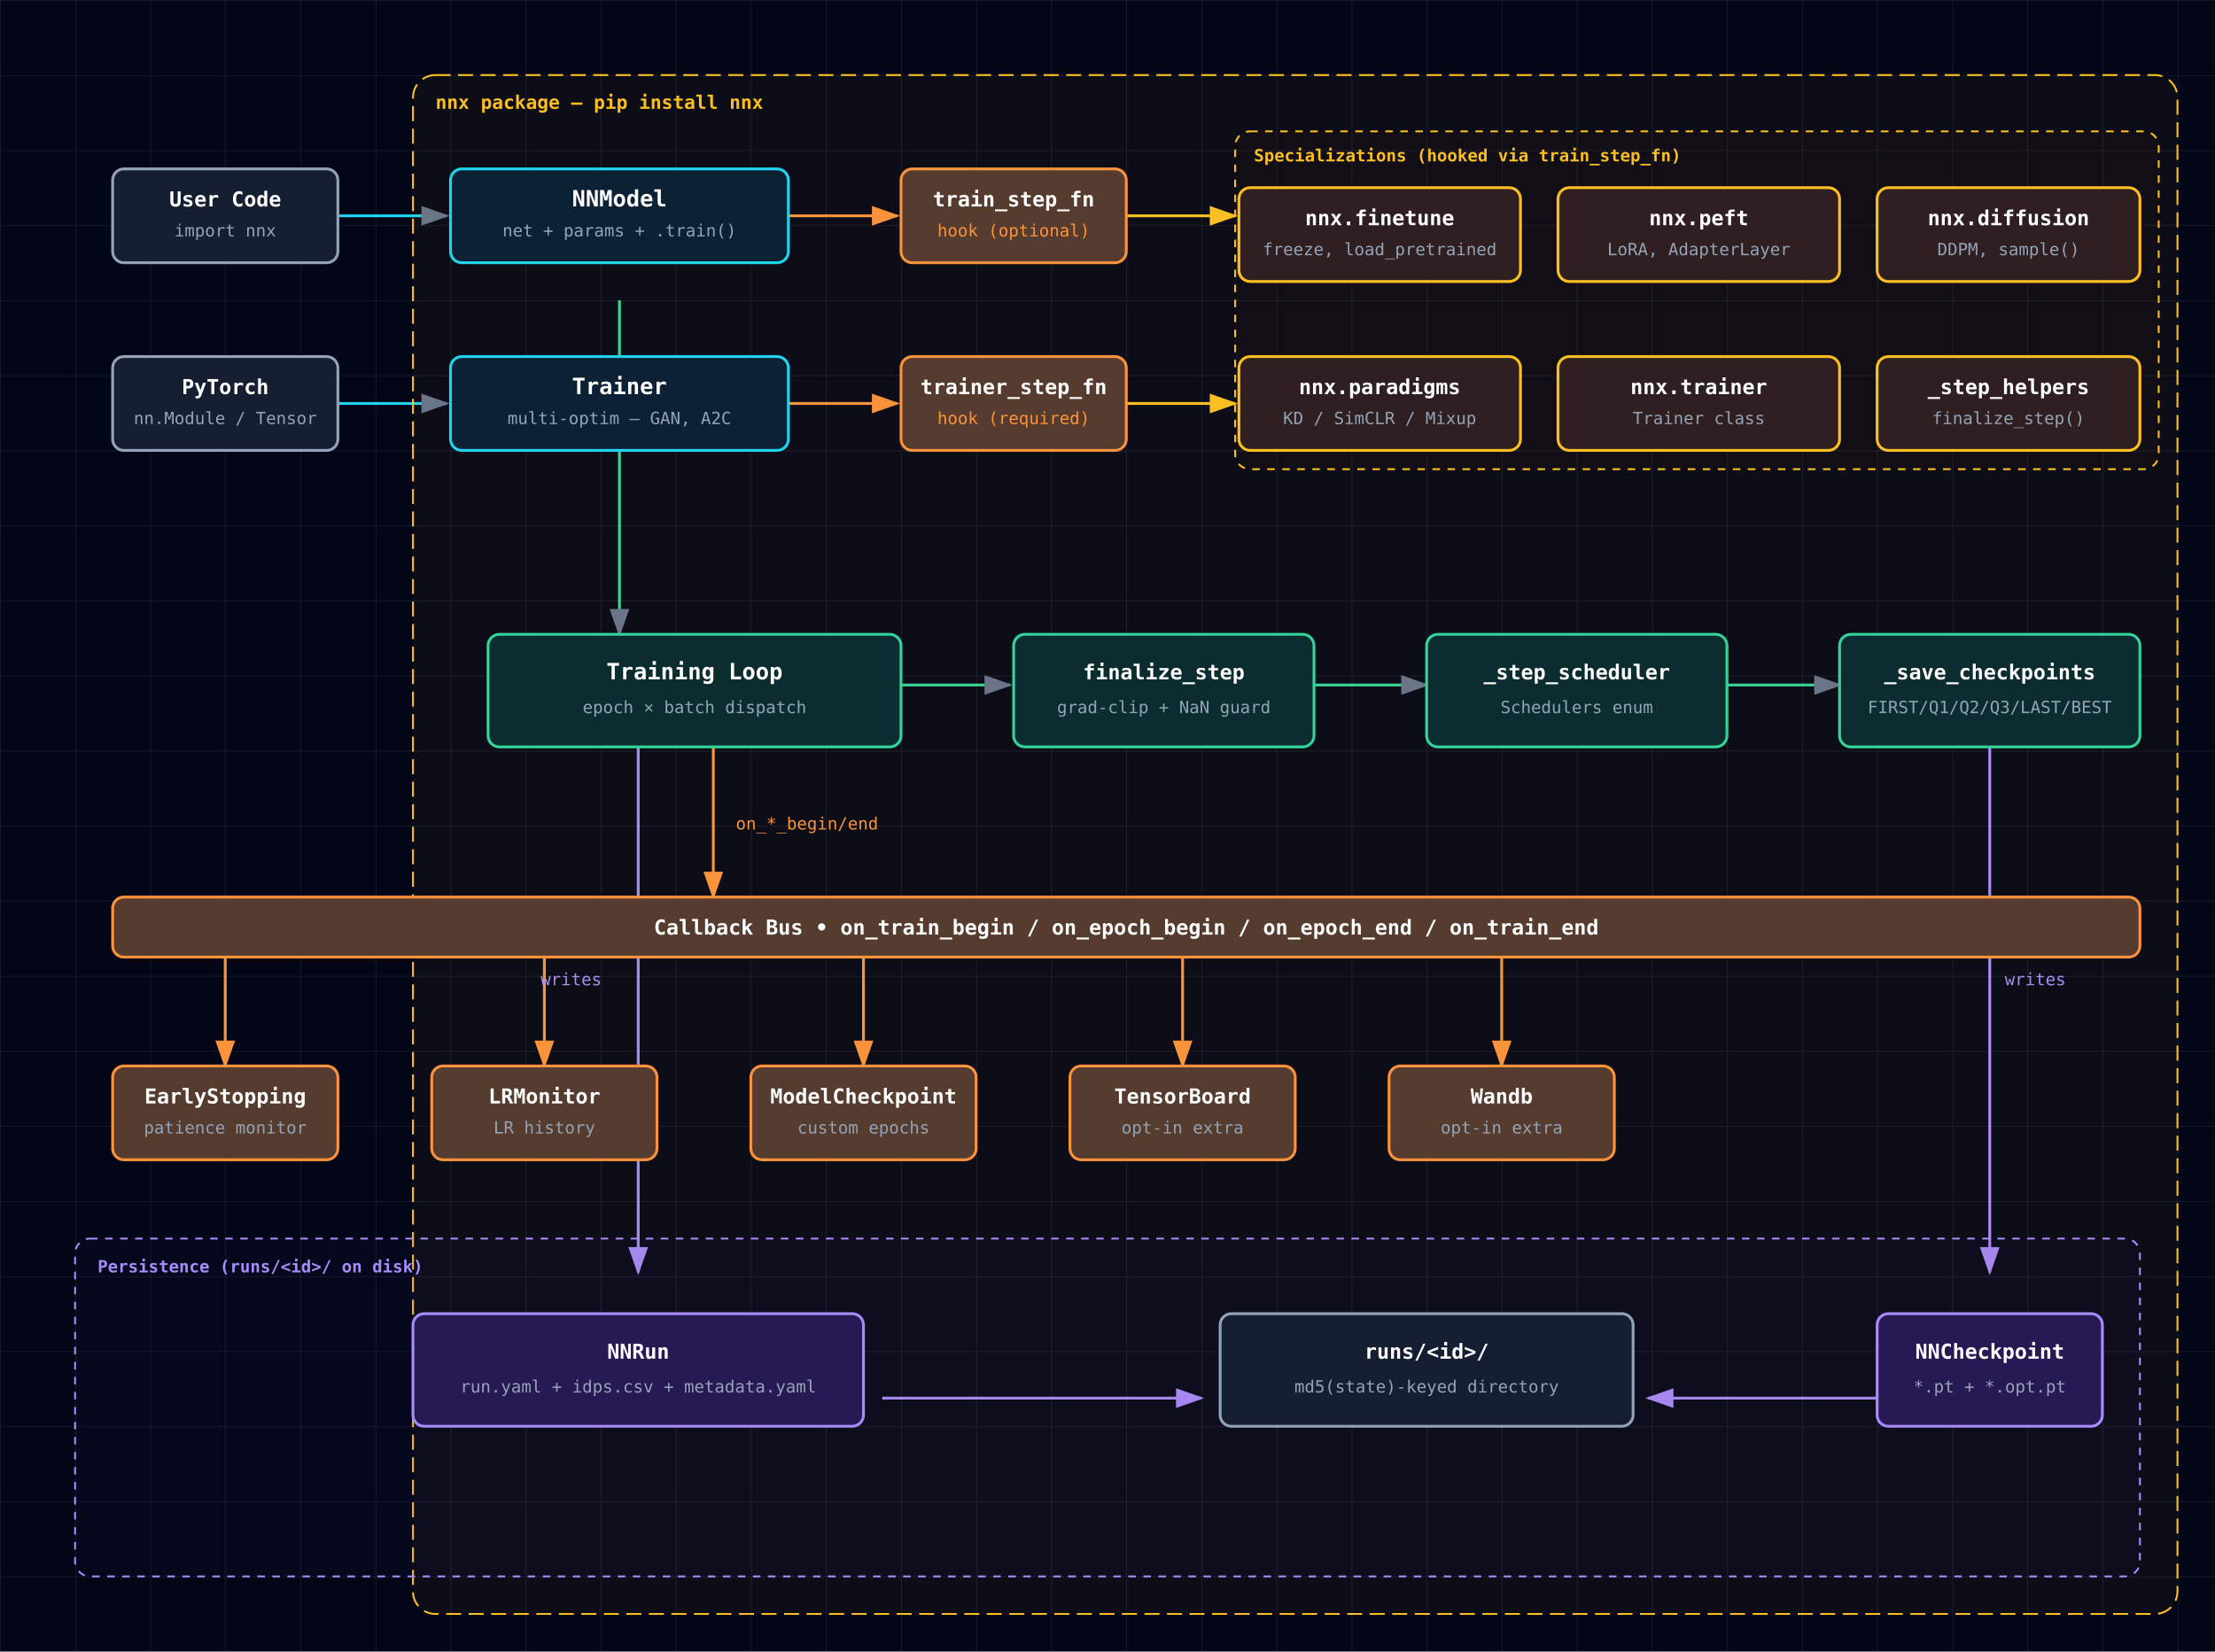
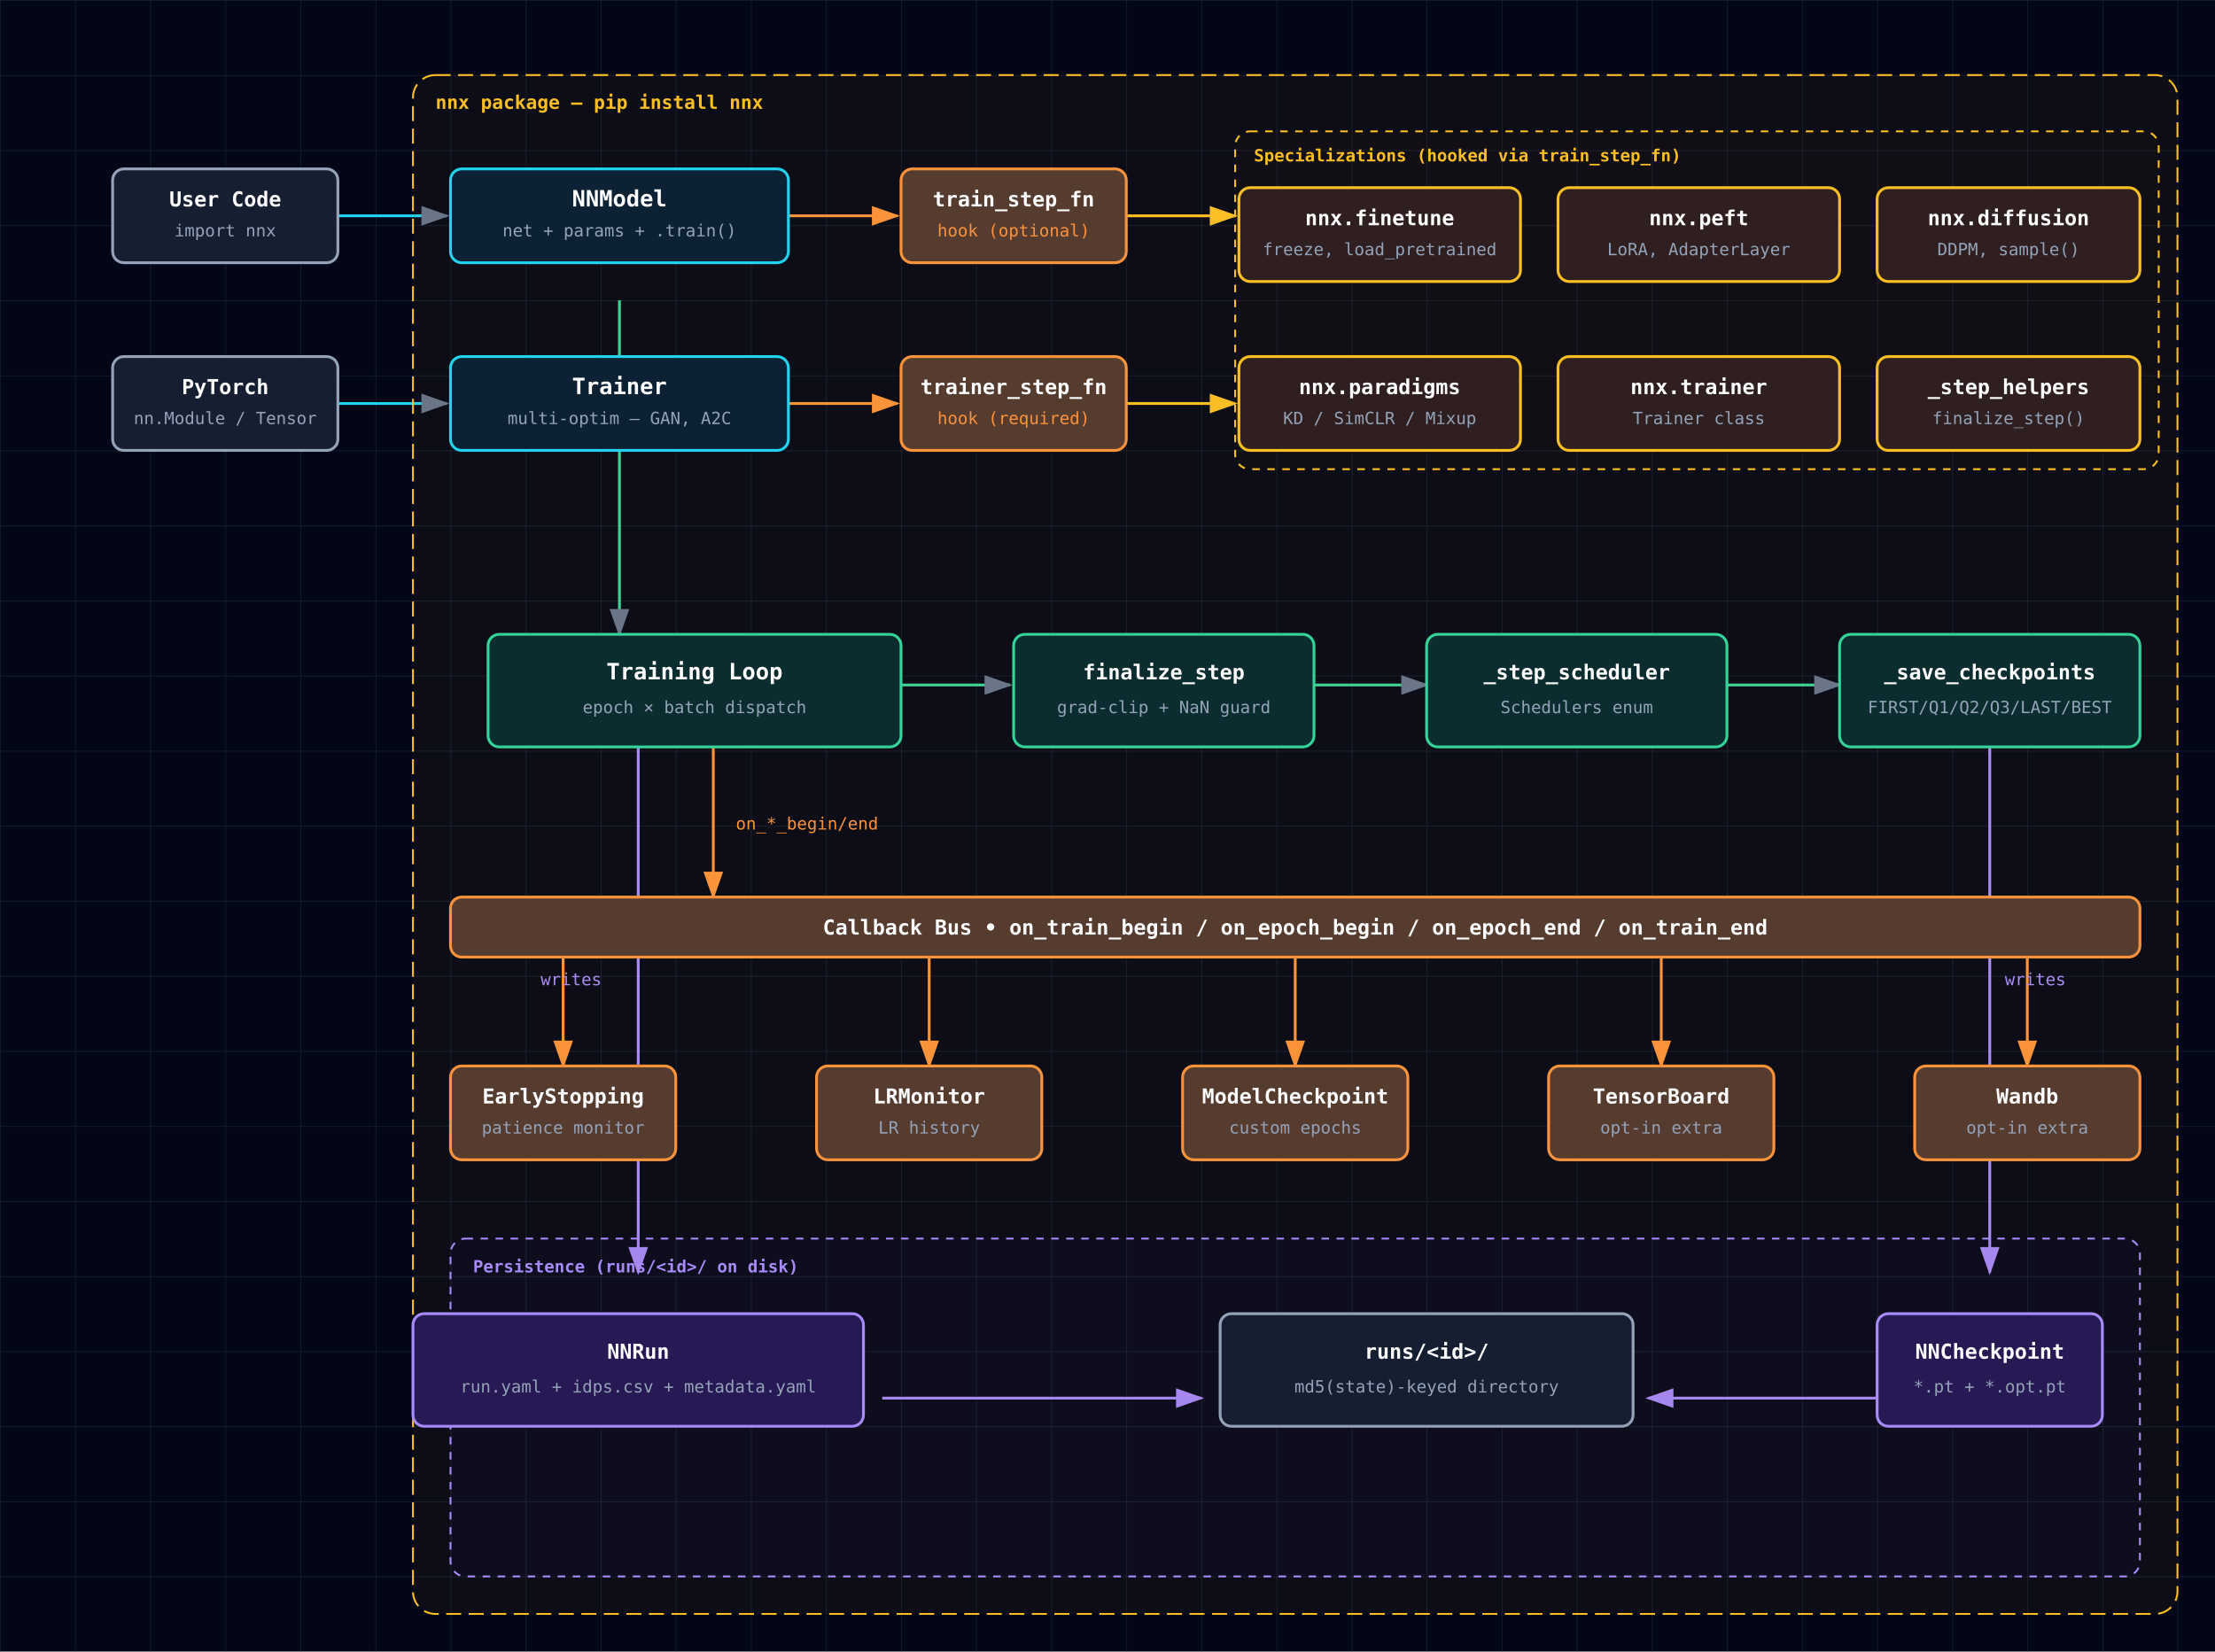
<svg xmlns="http://www.w3.org/2000/svg" viewBox="0 0 1180 880" font-family="ui-monospace, 'JetBrains Mono', 'SF Mono', Menlo, Consolas, monospace">
  <defs>
    <marker id="arrowhead" markerWidth="10" markerHeight="7" refX="9" refY="3.5" orient="auto">
      <polygon points="0 0, 10 3.5, 0 7" fill="#64748b" />
    </marker>
    <marker id="arrowhead-amber" markerWidth="10" markerHeight="7" refX="9" refY="3.5" orient="auto">
      <polygon points="0 0, 10 3.5, 0 7" fill="#fbbf24" />
    </marker>
    <marker id="arrowhead-orange" markerWidth="10" markerHeight="7" refX="9" refY="3.5" orient="auto">
      <polygon points="0 0, 10 3.5, 0 7" fill="#fb923c" />
    </marker>
    <marker id="arrowhead-violet" markerWidth="10" markerHeight="7" refX="9" refY="3.5" orient="auto">
      <polygon points="0 0, 10 3.5, 0 7" fill="#a78bfa" />
    </marker>
    <pattern id="grid" width="40" height="40" patternUnits="userSpaceOnUse">
      <path d="M 40 0 L 0 0 0 40" fill="none" stroke="#1e293b" stroke-width="0.5" />
    </pattern>
  </defs>
  <rect width="100%" height="100%" fill="#020617" />
  <rect width="100%" height="100%" fill="url(#grid)" />
  <line x1="180" y1="115" x2="238" y2="115" stroke="#22d3ee" stroke-width="1.5" marker-end="url(#arrowhead)" />
  <line x1="180" y1="215" x2="238" y2="215" stroke="#22d3ee" stroke-width="1.5" marker-end="url(#arrowhead)" />
  <line x1="420" y1="115" x2="478" y2="115" stroke="#fb923c" stroke-width="1.5" marker-end="url(#arrowhead-orange)" />
  <line x1="420" y1="215" x2="478" y2="215" stroke="#fb923c" stroke-width="1.5" marker-end="url(#arrowhead-orange)" />
  <line x1="600" y1="115" x2="658" y2="115" stroke="#fbbf24" stroke-width="1.5" marker-end="url(#arrowhead-amber)" />
  <line x1="600" y1="215" x2="658" y2="215" stroke="#fbbf24" stroke-width="1.5" marker-end="url(#arrowhead-amber)" />
  <line x1="330" y1="160" x2="330" y2="338" stroke="#34d399" stroke-width="1.5" marker-end="url(#arrowhead)" />
  <line x1="478" y1="365" x2="538" y2="365" stroke="#34d399" stroke-width="1.5" marker-end="url(#arrowhead)" />
  <line x1="700" y1="365" x2="760" y2="365" stroke="#34d399" stroke-width="1.5" marker-end="url(#arrowhead)" />
  <line x1="920" y1="365" x2="980" y2="365" stroke="#34d399" stroke-width="1.5" marker-end="url(#arrowhead)" />
  <line x1="380" y1="395" x2="380" y2="478" stroke="#fb923c" stroke-width="1.5" marker-end="url(#arrowhead-orange)" />
  <text x="392" y="442" fill="#fb923c" font-size="9">on_*_begin/end</text>
-   <line x1="120" y1="510" x2="120" y2="568" stroke="#fb923c" stroke-width="1.5" marker-end="url(#arrowhead-orange)" />
-   <line x1="290" y1="510" x2="290" y2="568" stroke="#fb923c" stroke-width="1.5" marker-end="url(#arrowhead-orange)" />
-   <line x1="460" y1="510" x2="460" y2="568" stroke="#fb923c" stroke-width="1.5" marker-end="url(#arrowhead-orange)" />
-   <line x1="630" y1="510" x2="630" y2="568" stroke="#fb923c" stroke-width="1.5" marker-end="url(#arrowhead-orange)" />
-   <line x1="800" y1="510" x2="800" y2="568" stroke="#fb923c" stroke-width="1.5" marker-end="url(#arrowhead-orange)" />
+   <line x1="300" y1="510" x2="300" y2="568" stroke="#fb923c" stroke-width="1.5" marker-end="url(#arrowhead-orange)" />
+   <line x1="495" y1="510" x2="495" y2="568" stroke="#fb923c" stroke-width="1.5" marker-end="url(#arrowhead-orange)" />
+   <line x1="690" y1="510" x2="690" y2="568" stroke="#fb923c" stroke-width="1.5" marker-end="url(#arrowhead-orange)" />
+   <line x1="885" y1="510" x2="885" y2="568" stroke="#fb923c" stroke-width="1.5" marker-end="url(#arrowhead-orange)" />
+   <line x1="1080" y1="510" x2="1080" y2="568" stroke="#fb923c" stroke-width="1.5" marker-end="url(#arrowhead-orange)" />
  <line x1="1060" y1="395" x2="1060" y2="678" stroke="#a78bfa" stroke-width="1.5" marker-end="url(#arrowhead-violet)" />
  <text x="1068" y="525" fill="#a78bfa" font-size="9">writes</text>
  <path d="M 340 395 Q 340 580 340 678" fill="none" stroke="#a78bfa" stroke-width="1.5" marker-end="url(#arrowhead-violet)" />
  <text x="288" y="525" fill="#a78bfa" font-size="9">writes</text>
  <line x1="470" y1="745" x2="640" y2="745" stroke="#a78bfa" stroke-width="1.5" marker-end="url(#arrowhead-violet)" />
  <line x1="1010" y1="745" x2="878" y2="745" stroke="#a78bfa" stroke-width="1.5" marker-end="url(#arrowhead-violet)" />
  <rect x="220" y="40" width="940" height="820" rx="12" fill="rgba(251,191,36,0.04)" stroke="#fbbf24" stroke-width="1" stroke-dasharray="8,4" />
  <text x="232" y="58" fill="#fbbf24" font-size="10" font-weight="600">nnx package — pip install nnx</text>
  <rect x="658" y="70" width="492" height="180" rx="8" fill="rgba(120,53,15,0.05)" stroke="#fbbf24" stroke-width="1" stroke-dasharray="4,4" />
  <text x="668" y="86" fill="#fbbf24" font-size="9" font-weight="600">Specializations (hooked via train_step_fn)</text>
-   <rect x="40" y="660" width="1100" height="180" rx="8" fill="rgba(76,29,149,0.05)" stroke="#a78bfa" stroke-width="1" stroke-dasharray="4,4" />
-   <text x="52" y="678" fill="#a78bfa" font-size="9" font-weight="600">Persistence (runs/&lt;id&gt;/ on disk)</text>
+   <rect x="240" y="660" width="900" height="180" rx="8" fill="rgba(76,29,149,0.05)" stroke="#a78bfa" stroke-width="1" stroke-dasharray="4,4" />
+   <text x="252" y="678" fill="#a78bfa" font-size="9" font-weight="600">Persistence (runs/&lt;id&gt;/ on disk)</text>
  <rect x="60" y="90" width="120" height="50" rx="6" fill="#0f172a" />
  <rect x="60" y="90" width="120" height="50" rx="6" fill="rgba(30,41,59,0.5)" stroke="#94a3b8" stroke-width="1.5" />
  <text x="120" y="110" fill="white" font-size="11" font-weight="600" text-anchor="middle">User Code</text>
  <text x="120" y="126" fill="#94a3b8" font-size="9" text-anchor="middle">import nnx</text>
  <rect x="60" y="190" width="120" height="50" rx="6" fill="#0f172a" />
  <rect x="60" y="190" width="120" height="50" rx="6" fill="rgba(30,41,59,0.5)" stroke="#94a3b8" stroke-width="1.5" />
  <text x="120" y="210" fill="white" font-size="11" font-weight="600" text-anchor="middle">PyTorch</text>
  <text x="120" y="226" fill="#94a3b8" font-size="9" text-anchor="middle">nn.Module / Tensor</text>
  <rect x="240" y="90" width="180" height="50" rx="6" fill="#0f172a" />
  <rect x="240" y="90" width="180" height="50" rx="6" fill="rgba(8,51,68,0.4)" stroke="#22d3ee" stroke-width="1.5" />
  <text x="330" y="110" fill="white" font-size="12" font-weight="600" text-anchor="middle">NNModel</text>
  <text x="330" y="126" fill="#94a3b8" font-size="9" text-anchor="middle">net + params + .train()</text>
  <rect x="240" y="190" width="180" height="50" rx="6" fill="#0f172a" />
  <rect x="240" y="190" width="180" height="50" rx="6" fill="rgba(8,51,68,0.4)" stroke="#22d3ee" stroke-width="1.5" />
  <text x="330" y="210" fill="white" font-size="12" font-weight="600" text-anchor="middle">Trainer</text>
  <text x="330" y="226" fill="#94a3b8" font-size="9" text-anchor="middle">multi-optim — GAN, A2C</text>
  <rect x="480" y="90" width="120" height="50" rx="6" fill="#0f172a" />
  <rect x="480" y="90" width="120" height="50" rx="6" fill="rgba(251,146,60,0.3)" stroke="#fb923c" stroke-width="1.5" />
  <text x="540" y="110" fill="white" font-size="11" font-weight="600" text-anchor="middle">train_step_fn</text>
  <text x="540" y="126" fill="#fb923c" font-size="9" text-anchor="middle">hook (optional)</text>
  <rect x="480" y="190" width="120" height="50" rx="6" fill="#0f172a" />
  <rect x="480" y="190" width="120" height="50" rx="6" fill="rgba(251,146,60,0.3)" stroke="#fb923c" stroke-width="1.5" />
  <text x="540" y="210" fill="white" font-size="11" font-weight="600" text-anchor="middle">trainer_step_fn</text>
  <text x="540" y="226" fill="#fb923c" font-size="9" text-anchor="middle">hook (required)</text>
  <rect x="660" y="100" width="150" height="50" rx="6" fill="#0f172a" />
  <rect x="660" y="100" width="150" height="50" rx="6" fill="rgba(120,53,15,0.3)" stroke="#fbbf24" stroke-width="1.5" />
  <text x="735" y="120" fill="white" font-size="11" font-weight="600" text-anchor="middle">nnx.finetune</text>
  <text x="735" y="136" fill="#94a3b8" font-size="9" text-anchor="middle">freeze, load_pretrained</text>
  <rect x="830" y="100" width="150" height="50" rx="6" fill="#0f172a" />
  <rect x="830" y="100" width="150" height="50" rx="6" fill="rgba(120,53,15,0.3)" stroke="#fbbf24" stroke-width="1.5" />
  <text x="905" y="120" fill="white" font-size="11" font-weight="600" text-anchor="middle">nnx.peft</text>
  <text x="905" y="136" fill="#94a3b8" font-size="9" text-anchor="middle">LoRA, AdapterLayer</text>
  <rect x="1000" y="100" width="140" height="50" rx="6" fill="#0f172a" />
  <rect x="1000" y="100" width="140" height="50" rx="6" fill="rgba(120,53,15,0.3)" stroke="#fbbf24" stroke-width="1.5" />
  <text x="1070" y="120" fill="white" font-size="11" font-weight="600" text-anchor="middle">nnx.diffusion</text>
  <text x="1070" y="136" fill="#94a3b8" font-size="9" text-anchor="middle">DDPM, sample()</text>
  <rect x="660" y="190" width="150" height="50" rx="6" fill="#0f172a" />
  <rect x="660" y="190" width="150" height="50" rx="6" fill="rgba(120,53,15,0.3)" stroke="#fbbf24" stroke-width="1.5" />
  <text x="735" y="210" fill="white" font-size="11" font-weight="600" text-anchor="middle">nnx.paradigms</text>
  <text x="735" y="226" fill="#94a3b8" font-size="9" text-anchor="middle">KD / SimCLR / Mixup</text>
  <rect x="830" y="190" width="150" height="50" rx="6" fill="#0f172a" />
  <rect x="830" y="190" width="150" height="50" rx="6" fill="rgba(120,53,15,0.3)" stroke="#fbbf24" stroke-width="1.5" />
  <text x="905" y="210" fill="white" font-size="11" font-weight="600" text-anchor="middle">nnx.trainer</text>
  <text x="905" y="226" fill="#94a3b8" font-size="9" text-anchor="middle">Trainer class</text>
  <rect x="1000" y="190" width="140" height="50" rx="6" fill="#0f172a" />
  <rect x="1000" y="190" width="140" height="50" rx="6" fill="rgba(120,53,15,0.3)" stroke="#fbbf24" stroke-width="1.5" />
  <text x="1070" y="210" fill="white" font-size="11" font-weight="600" text-anchor="middle">_step_helpers</text>
  <text x="1070" y="226" fill="#94a3b8" font-size="9" text-anchor="middle">finalize_step()</text>
  <rect x="260" y="338" width="220" height="60" rx="6" fill="#0f172a" />
  <rect x="260" y="338" width="220" height="60" rx="6" fill="rgba(6,78,59,0.4)" stroke="#34d399" stroke-width="1.5" />
  <text x="370" y="362" fill="white" font-size="12" font-weight="600" text-anchor="middle">Training Loop</text>
  <text x="370" y="380" fill="#94a3b8" font-size="9" text-anchor="middle">epoch × batch dispatch</text>
  <rect x="540" y="338" width="160" height="60" rx="6" fill="#0f172a" />
  <rect x="540" y="338" width="160" height="60" rx="6" fill="rgba(6,78,59,0.4)" stroke="#34d399" stroke-width="1.5" />
  <text x="620" y="362" fill="white" font-size="11" font-weight="600" text-anchor="middle">finalize_step</text>
  <text x="620" y="380" fill="#94a3b8" font-size="9" text-anchor="middle">grad-clip + NaN guard</text>
  <rect x="760" y="338" width="160" height="60" rx="6" fill="#0f172a" />
  <rect x="760" y="338" width="160" height="60" rx="6" fill="rgba(6,78,59,0.4)" stroke="#34d399" stroke-width="1.5" />
  <text x="840" y="362" fill="white" font-size="11" font-weight="600" text-anchor="middle">_step_scheduler</text>
  <text x="840" y="380" fill="#94a3b8" font-size="9" text-anchor="middle">Schedulers enum</text>
  <rect x="980" y="338" width="160" height="60" rx="6" fill="#0f172a" />
  <rect x="980" y="338" width="160" height="60" rx="6" fill="rgba(6,78,59,0.4)" stroke="#34d399" stroke-width="1.5" />
  <text x="1060" y="362" fill="white" font-size="11" font-weight="600" text-anchor="middle">_save_checkpoints</text>
  <text x="1060" y="380" fill="#94a3b8" font-size="9" text-anchor="middle">FIRST/Q1/Q2/Q3/LAST/BEST</text>
-   <rect x="60" y="478" width="1080" height="32" rx="6" fill="#0f172a" />
-   <rect x="60" y="478" width="1080" height="32" rx="6" fill="rgba(251,146,60,0.3)" stroke="#fb923c" stroke-width="1.5" />
-   <text x="600" y="498" fill="white" font-size="11" font-weight="600" text-anchor="middle">Callback Bus  •  on_train_begin / on_epoch_begin / on_epoch_end / on_train_end</text>
-   <rect x="60" y="568" width="120" height="50" rx="6" fill="#0f172a" />
-   <rect x="60" y="568" width="120" height="50" rx="6" fill="rgba(251,146,60,0.3)" stroke="#fb923c" stroke-width="1.5" />
-   <text x="120" y="588" fill="white" font-size="11" font-weight="600" text-anchor="middle">EarlyStopping</text>
-   <text x="120" y="604" fill="#94a3b8" font-size="9" text-anchor="middle">patience monitor</text>
-   <rect x="230" y="568" width="120" height="50" rx="6" fill="#0f172a" />
-   <rect x="230" y="568" width="120" height="50" rx="6" fill="rgba(251,146,60,0.3)" stroke="#fb923c" stroke-width="1.5" />
-   <text x="290" y="588" fill="white" font-size="11" font-weight="600" text-anchor="middle">LRMonitor</text>
-   <text x="290" y="604" fill="#94a3b8" font-size="9" text-anchor="middle">LR history</text>
-   <rect x="400" y="568" width="120" height="50" rx="6" fill="#0f172a" />
-   <rect x="400" y="568" width="120" height="50" rx="6" fill="rgba(251,146,60,0.3)" stroke="#fb923c" stroke-width="1.5" />
-   <text x="460" y="588" fill="white" font-size="11" font-weight="600" text-anchor="middle">ModelCheckpoint</text>
-   <text x="460" y="604" fill="#94a3b8" font-size="9" text-anchor="middle">custom epochs</text>
-   <rect x="570" y="568" width="120" height="50" rx="6" fill="#0f172a" />
-   <rect x="570" y="568" width="120" height="50" rx="6" fill="rgba(251,146,60,0.3)" stroke="#fb923c" stroke-width="1.5" />
-   <text x="630" y="588" fill="white" font-size="11" font-weight="600" text-anchor="middle">TensorBoard</text>
-   <text x="630" y="604" fill="#94a3b8" font-size="9" text-anchor="middle">opt-in extra</text>
-   <rect x="740" y="568" width="120" height="50" rx="6" fill="#0f172a" />
-   <rect x="740" y="568" width="120" height="50" rx="6" fill="rgba(251,146,60,0.3)" stroke="#fb923c" stroke-width="1.5" />
-   <text x="800" y="588" fill="white" font-size="11" font-weight="600" text-anchor="middle">Wandb</text>
-   <text x="800" y="604" fill="#94a3b8" font-size="9" text-anchor="middle">opt-in extra</text>
+   <rect x="240" y="478" width="900" height="32" rx="6" fill="#0f172a" />
+   <rect x="240" y="478" width="900" height="32" rx="6" fill="rgba(251,146,60,0.3)" stroke="#fb923c" stroke-width="1.5" />
+   <text x="690" y="498" fill="white" font-size="11" font-weight="600" text-anchor="middle">Callback Bus  •  on_train_begin / on_epoch_begin / on_epoch_end / on_train_end</text>
+   <rect x="240" y="568" width="120" height="50" rx="6" fill="#0f172a" />
+   <rect x="240" y="568" width="120" height="50" rx="6" fill="rgba(251,146,60,0.3)" stroke="#fb923c" stroke-width="1.5" />
+   <text x="300" y="588" fill="white" font-size="11" font-weight="600" text-anchor="middle">EarlyStopping</text>
+   <text x="300" y="604" fill="#94a3b8" font-size="9" text-anchor="middle">patience monitor</text>
+   <rect x="435" y="568" width="120" height="50" rx="6" fill="#0f172a" />
+   <rect x="435" y="568" width="120" height="50" rx="6" fill="rgba(251,146,60,0.3)" stroke="#fb923c" stroke-width="1.5" />
+   <text x="495" y="588" fill="white" font-size="11" font-weight="600" text-anchor="middle">LRMonitor</text>
+   <text x="495" y="604" fill="#94a3b8" font-size="9" text-anchor="middle">LR history</text>
+   <rect x="630" y="568" width="120" height="50" rx="6" fill="#0f172a" />
+   <rect x="630" y="568" width="120" height="50" rx="6" fill="rgba(251,146,60,0.3)" stroke="#fb923c" stroke-width="1.5" />
+   <text x="690" y="588" fill="white" font-size="11" font-weight="600" text-anchor="middle">ModelCheckpoint</text>
+   <text x="690" y="604" fill="#94a3b8" font-size="9" text-anchor="middle">custom epochs</text>
+   <rect x="825" y="568" width="120" height="50" rx="6" fill="#0f172a" />
+   <rect x="825" y="568" width="120" height="50" rx="6" fill="rgba(251,146,60,0.3)" stroke="#fb923c" stroke-width="1.5" />
+   <text x="885" y="588" fill="white" font-size="11" font-weight="600" text-anchor="middle">TensorBoard</text>
+   <text x="885" y="604" fill="#94a3b8" font-size="9" text-anchor="middle">opt-in extra</text>
+   <rect x="1020" y="568" width="120" height="50" rx="6" fill="#0f172a" />
+   <rect x="1020" y="568" width="120" height="50" rx="6" fill="rgba(251,146,60,0.3)" stroke="#fb923c" stroke-width="1.5" />
+   <text x="1080" y="588" fill="white" font-size="11" font-weight="600" text-anchor="middle">Wandb</text>
+   <text x="1080" y="604" fill="#94a3b8" font-size="9" text-anchor="middle">opt-in extra</text>
  <rect x="220" y="700" width="240" height="60" rx="6" fill="#0f172a" />
  <rect x="220" y="700" width="240" height="60" rx="6" fill="rgba(76,29,149,0.4)" stroke="#a78bfa" stroke-width="1.5" />
  <text x="340" y="724" fill="white" font-size="11" font-weight="600" text-anchor="middle">NNRun</text>
  <text x="340" y="742" fill="#94a3b8" font-size="9" text-anchor="middle">run.yaml + idps.csv + metadata.yaml</text>
  <rect x="650" y="700" width="220" height="60" rx="6" fill="#0f172a" />
  <rect x="650" y="700" width="220" height="60" rx="6" fill="rgba(30,41,59,0.5)" stroke="#94a3b8" stroke-width="1.5" />
  <text x="760" y="724" fill="white" font-size="11" font-weight="600" text-anchor="middle">runs/&lt;id&gt;/</text>
  <text x="760" y="742" fill="#94a3b8" font-size="9" text-anchor="middle">md5(state)-keyed directory</text>
  <rect x="1000" y="700" width="120" height="60" rx="6" fill="#0f172a" />
  <rect x="1000" y="700" width="120" height="60" rx="6" fill="rgba(76,29,149,0.4)" stroke="#a78bfa" stroke-width="1.5" />
  <text x="1060" y="724" fill="white" font-size="11" font-weight="600" text-anchor="middle">NNCheckpoint</text>
  <text x="1060" y="742" fill="#94a3b8" font-size="9" text-anchor="middle">*.pt + *.opt.pt</text>
</svg>
